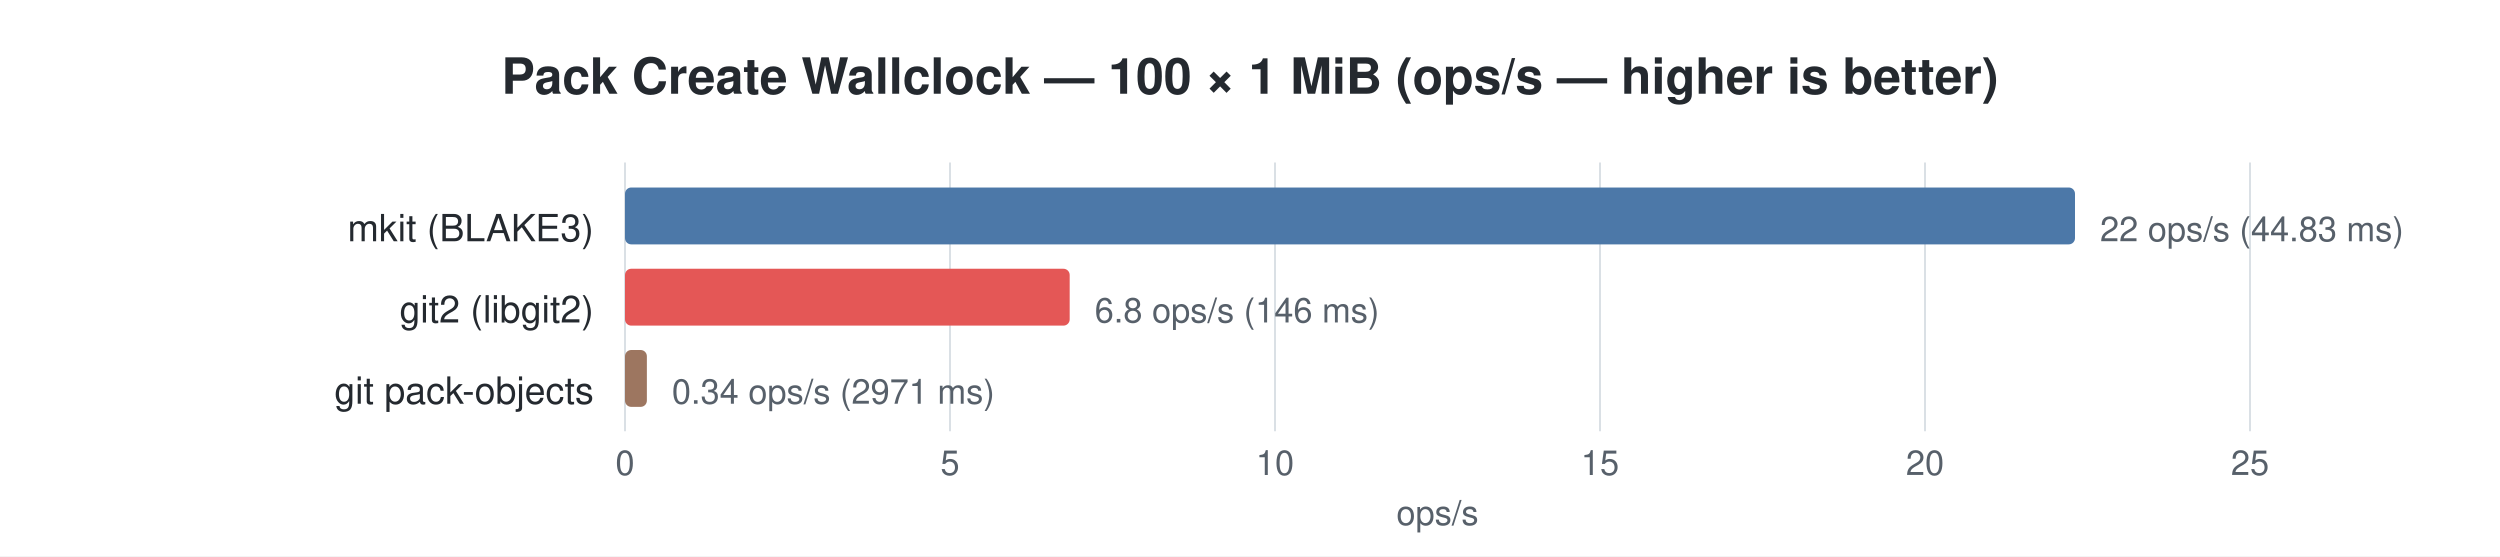
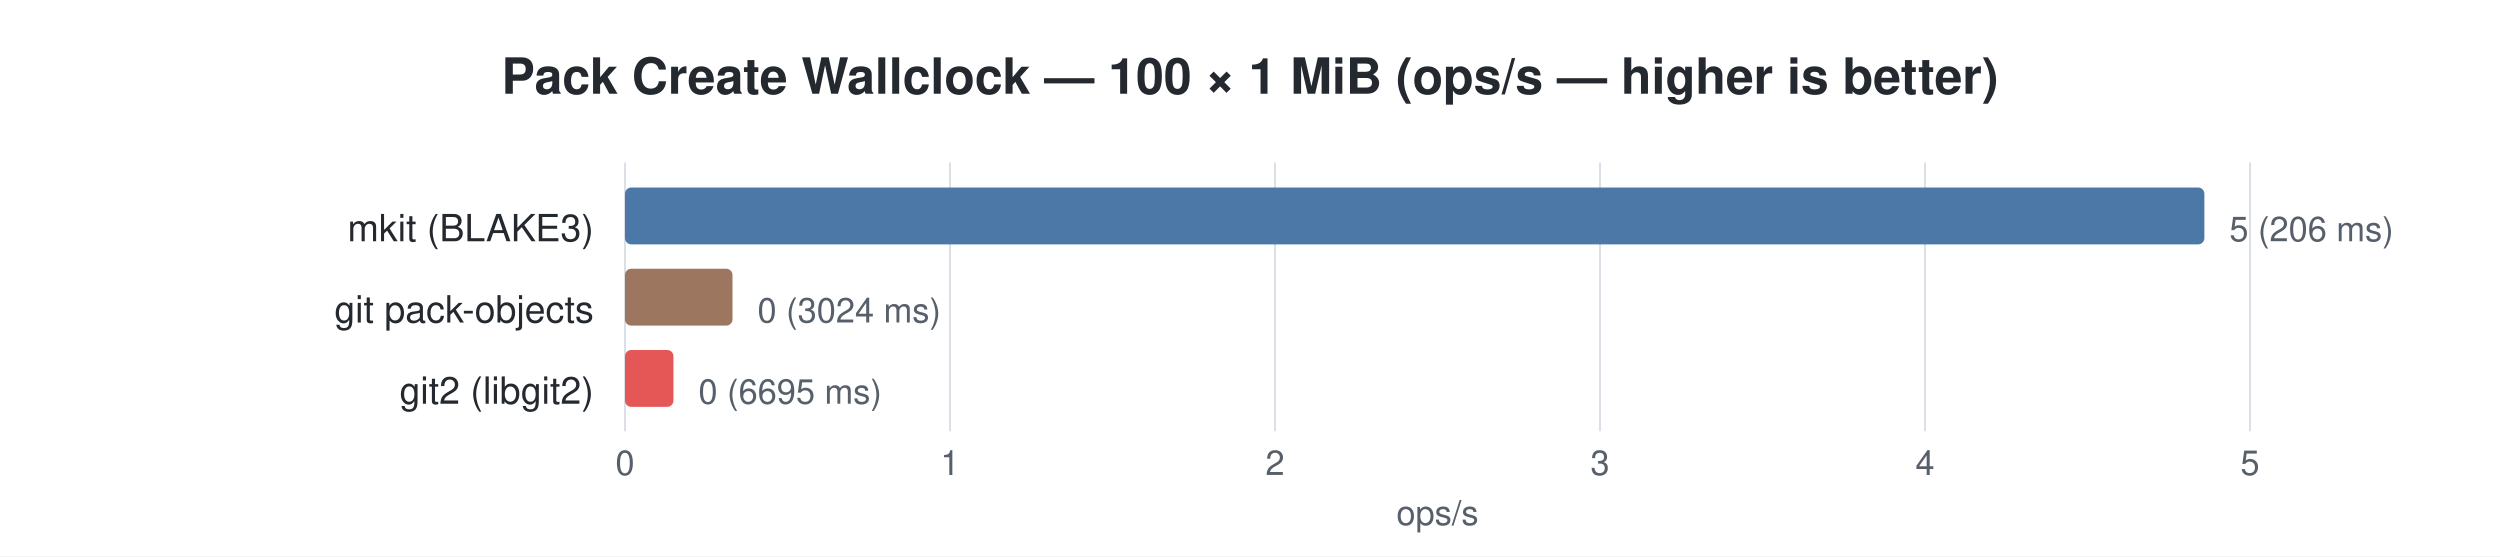
<svg xmlns="http://www.w3.org/2000/svg" width="800" height="178" viewBox="0 0 800 178">
  <style>
text { font-family: -apple-system, BlinkMacSystemFont, "Segoe UI", Helvetica, Arial, sans-serif; }
.title { font-size: 16px; font-weight: 600; fill: #24292f; }
.label { font-size: 12px; fill: #24292f; }
.value { font-size: 11px; fill: #57606a; }
.axis-label { font-size: 11px; fill: #57606a; }
.grid { stroke: #d0d7de; stroke-width: 0.5; }
</style>
  <rect width="100%" height="100%" fill="white" />
  <text x="400.0" y="30" text-anchor="middle" class="title">Pack Create Wallclock — 100 × 1 MiB (ops/s — higher is better)</text>
  <line x1="200.0" y1="52.0" x2="200.0" y2="138.0" class="grid" />
  <text x="200.0" y="152.0" text-anchor="middle" class="axis-label">0</text>
  <line x1="304.0" y1="52.0" x2="304.0" y2="138.0" class="grid" />
-   <text x="304.0" y="152.0" text-anchor="middle" class="axis-label">5</text>
+   <text x="304.0" y="152.0" text-anchor="middle" class="axis-label">1</text>
  <line x1="408.0" y1="52.0" x2="408.0" y2="138.0" class="grid" />
-   <text x="408.0" y="152.0" text-anchor="middle" class="axis-label">10</text>
+   <text x="408.0" y="152.0" text-anchor="middle" class="axis-label">2</text>
  <line x1="512.0" y1="52.0" x2="512.0" y2="138.0" class="grid" />
-   <text x="512.0" y="152.0" text-anchor="middle" class="axis-label">15</text>
+   <text x="512.0" y="152.0" text-anchor="middle" class="axis-label">3</text>
  <line x1="616.0" y1="52.0" x2="616.0" y2="138.0" class="grid" />
-   <text x="616.0" y="152.0" text-anchor="middle" class="axis-label">20</text>
+   <text x="616.0" y="152.0" text-anchor="middle" class="axis-label">4</text>
  <line x1="720.0" y1="52.0" x2="720.0" y2="138.0" class="grid" />
-   <text x="720.0" y="152.0" text-anchor="middle" class="axis-label">25</text>
+   <text x="720.0" y="152.0" text-anchor="middle" class="axis-label">5</text>
  <text x="460.0" y="168.0" text-anchor="middle" class="axis-label">ops/s</text>
  <text x="190.0" y="77.2" text-anchor="end" class="label">mkit (BLAKE3)</text>
-   <rect x="200.0" y="60.0" width="464.0" height="18.2" rx="2" fill="#4C78A8" />
-   <text x="672.0" y="77.2" class="value">22 ops/s (44.83 ms)</text>
-   <text x="190.0" y="103.2" text-anchor="end" class="label">git2 (libgit2)</text>
-   <rect x="200.0" y="86.0" width="142.3" height="18.2" rx="2" fill="#E45756" />
-   <text x="350.3" y="103.2" class="value">6.8 ops/s (146 ms)</text>
-   <text x="190.0" y="129.2" text-anchor="end" class="label">git pack-objects</text>
-   <rect x="200.0" y="112.0" width="7.0" height="18.2" rx="2" fill="#9D7660" />
-   <text x="215.0" y="129.2" class="value">0.34 ops/s (2971 ms)</text>
+   <rect x="200.0" y="60.0" width="505.4" height="18.2" rx="2" fill="#4C78A8" />
+   <text x="713.4" y="77.2" class="value">5 (206 ms)</text>
+   <text x="190.0" y="103.2" text-anchor="end" class="label">git pack-objects</text>
+   <rect x="200.0" y="86.0" width="34.4" height="18.2" rx="2" fill="#9D7660" />
+   <text x="242.4" y="103.2" class="value">0 (3024 ms)</text>
+   <text x="190.0" y="129.2" text-anchor="end" class="label">git2 (libgit2)</text>
+   <rect x="200.0" y="112.0" width="15.5" height="18.2" rx="2" fill="#E45756" />
+   <text x="223.5" y="129.2" class="value">0 (6695 ms)</text>
</svg>
